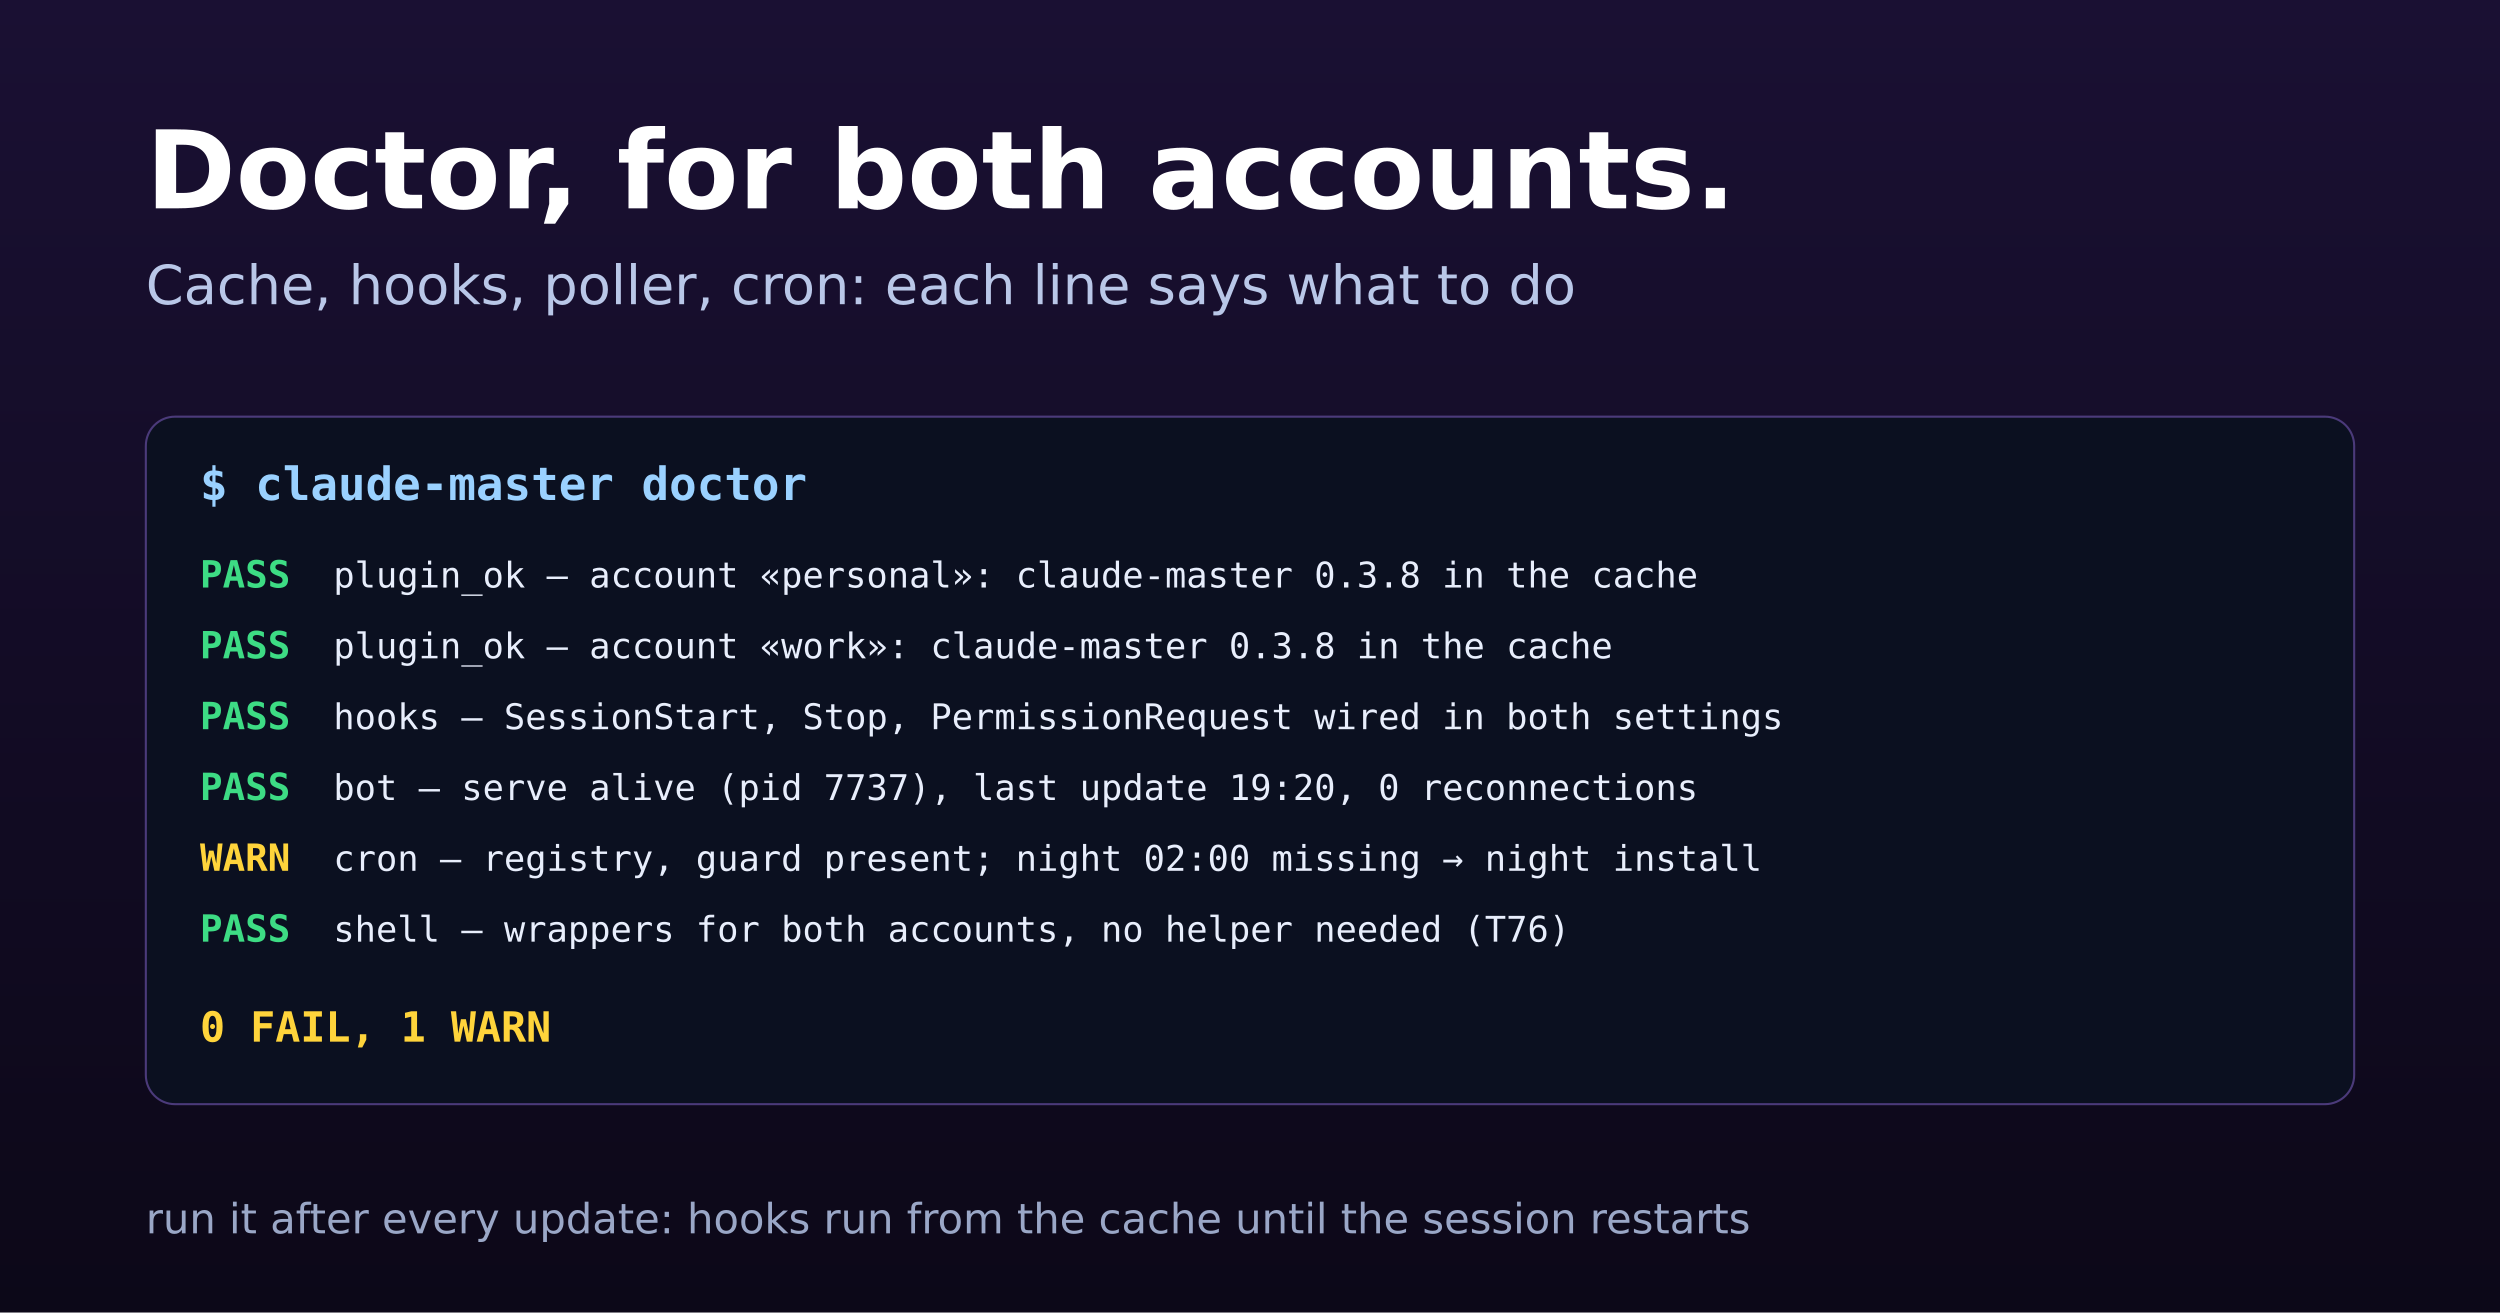
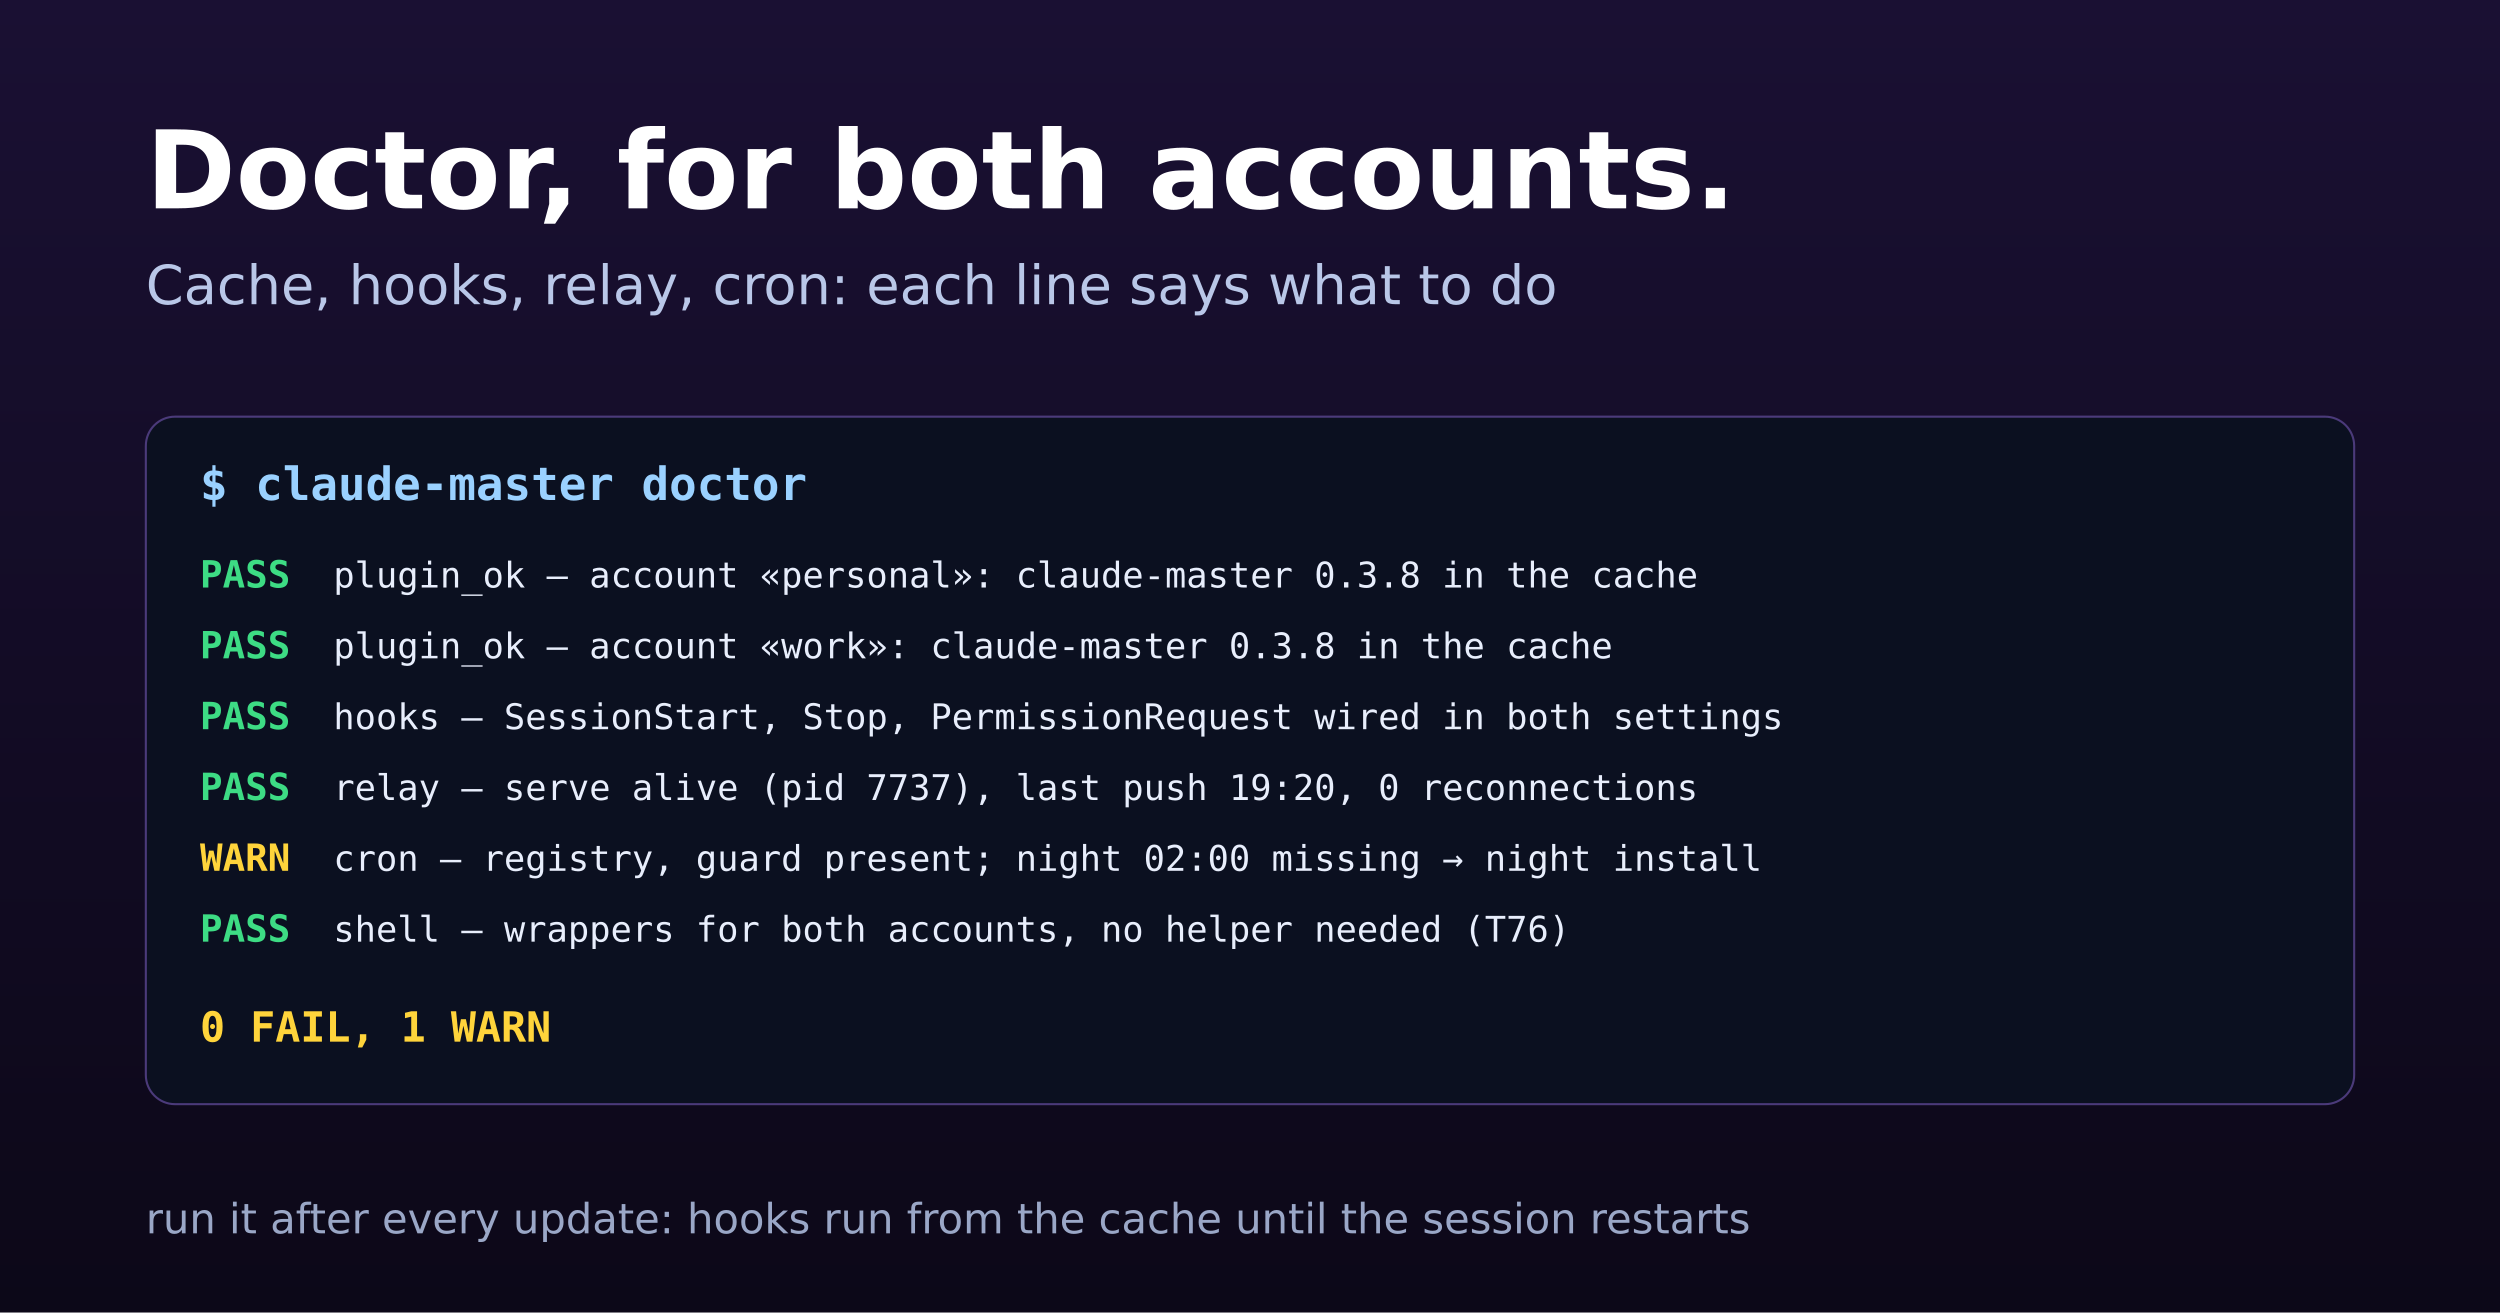
<svg xmlns="http://www.w3.org/2000/svg" width="1200" height="630" viewBox="0 0 1200 630" font-family="'DejaVu Sans',Helvetica,Arial,sans-serif" xml:space="preserve">
  <defs>
    <linearGradient id="bg" x1="0" y1="0" x2="0" y2="1">
      <stop offset="0" stop-color="#1a1033" />
      <stop offset="1" stop-color="#0c0818" />
    </linearGradient>
    <marker id="m" markerWidth="7" markerHeight="7" refX="5" refY="3.5" orient="auto" markerUnits="strokeWidth">
      <path d="M0,0 L7,3.5 L0,7 z" fill="#3ddc84" />
    </marker>
    <clipPath id="round">
      <circle cx="0" cy="0" r="132" />
    </clipPath>
  </defs>
  <rect width="1200" height="630" fill="url(#bg)" />
  <text x="70" y="100" fill="#ffffff" font-size="52" font-weight="800" text-anchor="start">Doctor, for both accounts.</text>
-   <text x="70" y="146" fill="#b9c7e8" font-size="26" font-weight="500" text-anchor="start">Cache, hooks, poller, cron: each line says what to do</text>
+   <text x="70" y="146" fill="#b9c7e8" font-size="26" font-weight="500" text-anchor="start">Cache, hooks, relay, cron: each line says what to do</text>
  <rect x="70" y="200" width="1060" height="330" rx="14" fill="#0b1020" stroke="#4b3a7a" />
  <text x="96" y="240" fill="#9ad1ff" font-size="22" font-weight="700" font-family="'DejaVu Sans Mono',Menlo,monospace" text-anchor="start">$ claude-master doctor</text>
  <text x="96" y="282" fill="#3ddc84" font-size="18" font-weight="800" font-family="'DejaVu Sans Mono',Menlo,monospace" text-anchor="start">PASS</text>
  <text x="160" y="282" fill="#e8eefc" font-size="17" font-weight="500" font-family="'DejaVu Sans Mono',Menlo,monospace" text-anchor="start">plugin_ok — account «personal»: claude-master 0.3.8 in the cache</text>
  <text x="96" y="316" fill="#3ddc84" font-size="18" font-weight="800" font-family="'DejaVu Sans Mono',Menlo,monospace" text-anchor="start">PASS</text>
  <text x="160" y="316" fill="#e8eefc" font-size="17" font-weight="500" font-family="'DejaVu Sans Mono',Menlo,monospace" text-anchor="start">plugin_ok — account «work»: claude-master 0.3.8 in the cache</text>
  <text x="96" y="350" fill="#3ddc84" font-size="18" font-weight="800" font-family="'DejaVu Sans Mono',Menlo,monospace" text-anchor="start">PASS</text>
  <text x="160" y="350" fill="#e8eefc" font-size="17" font-weight="500" font-family="'DejaVu Sans Mono',Menlo,monospace" text-anchor="start">hooks — SessionStart, Stop, PermissionRequest wired in both settings</text>
  <text x="96" y="384" fill="#3ddc84" font-size="18" font-weight="800" font-family="'DejaVu Sans Mono',Menlo,monospace" text-anchor="start">PASS</text>
-   <text x="160" y="384" fill="#e8eefc" font-size="17" font-weight="500" font-family="'DejaVu Sans Mono',Menlo,monospace" text-anchor="start">bot — serve alive (pid 7737), last update 19:20, 0 reconnections</text>
+   <text x="160" y="384" fill="#e8eefc" font-size="17" font-weight="500" font-family="'DejaVu Sans Mono',Menlo,monospace" text-anchor="start">relay — serve alive (pid 7737), last push 19:20, 0 reconnections</text>
  <text x="96" y="418" fill="#ffd43b" font-size="18" font-weight="800" font-family="'DejaVu Sans Mono',Menlo,monospace" text-anchor="start">WARN</text>
  <text x="160" y="418" fill="#e8eefc" font-size="17" font-weight="500" font-family="'DejaVu Sans Mono',Menlo,monospace" text-anchor="start">cron — registry, guard present; night 02:00 missing → night install</text>
  <text x="96" y="452" fill="#3ddc84" font-size="18" font-weight="800" font-family="'DejaVu Sans Mono',Menlo,monospace" text-anchor="start">PASS</text>
  <text x="160" y="452" fill="#e8eefc" font-size="17" font-weight="500" font-family="'DejaVu Sans Mono',Menlo,monospace" text-anchor="start">shell — wrappers for both accounts, no helper needed (T76)</text>
  <text x="96" y="500" fill="#ffd43b" font-size="20" font-weight="800" font-family="'DejaVu Sans Mono',Menlo,monospace" text-anchor="start">0 FAIL, 1 WARN</text>
  <text x="70" y="592" fill="#9aa7c7" font-size="20" font-weight="500" text-anchor="start">run it after every update: hooks run from the cache until the session restarts</text>
</svg>
